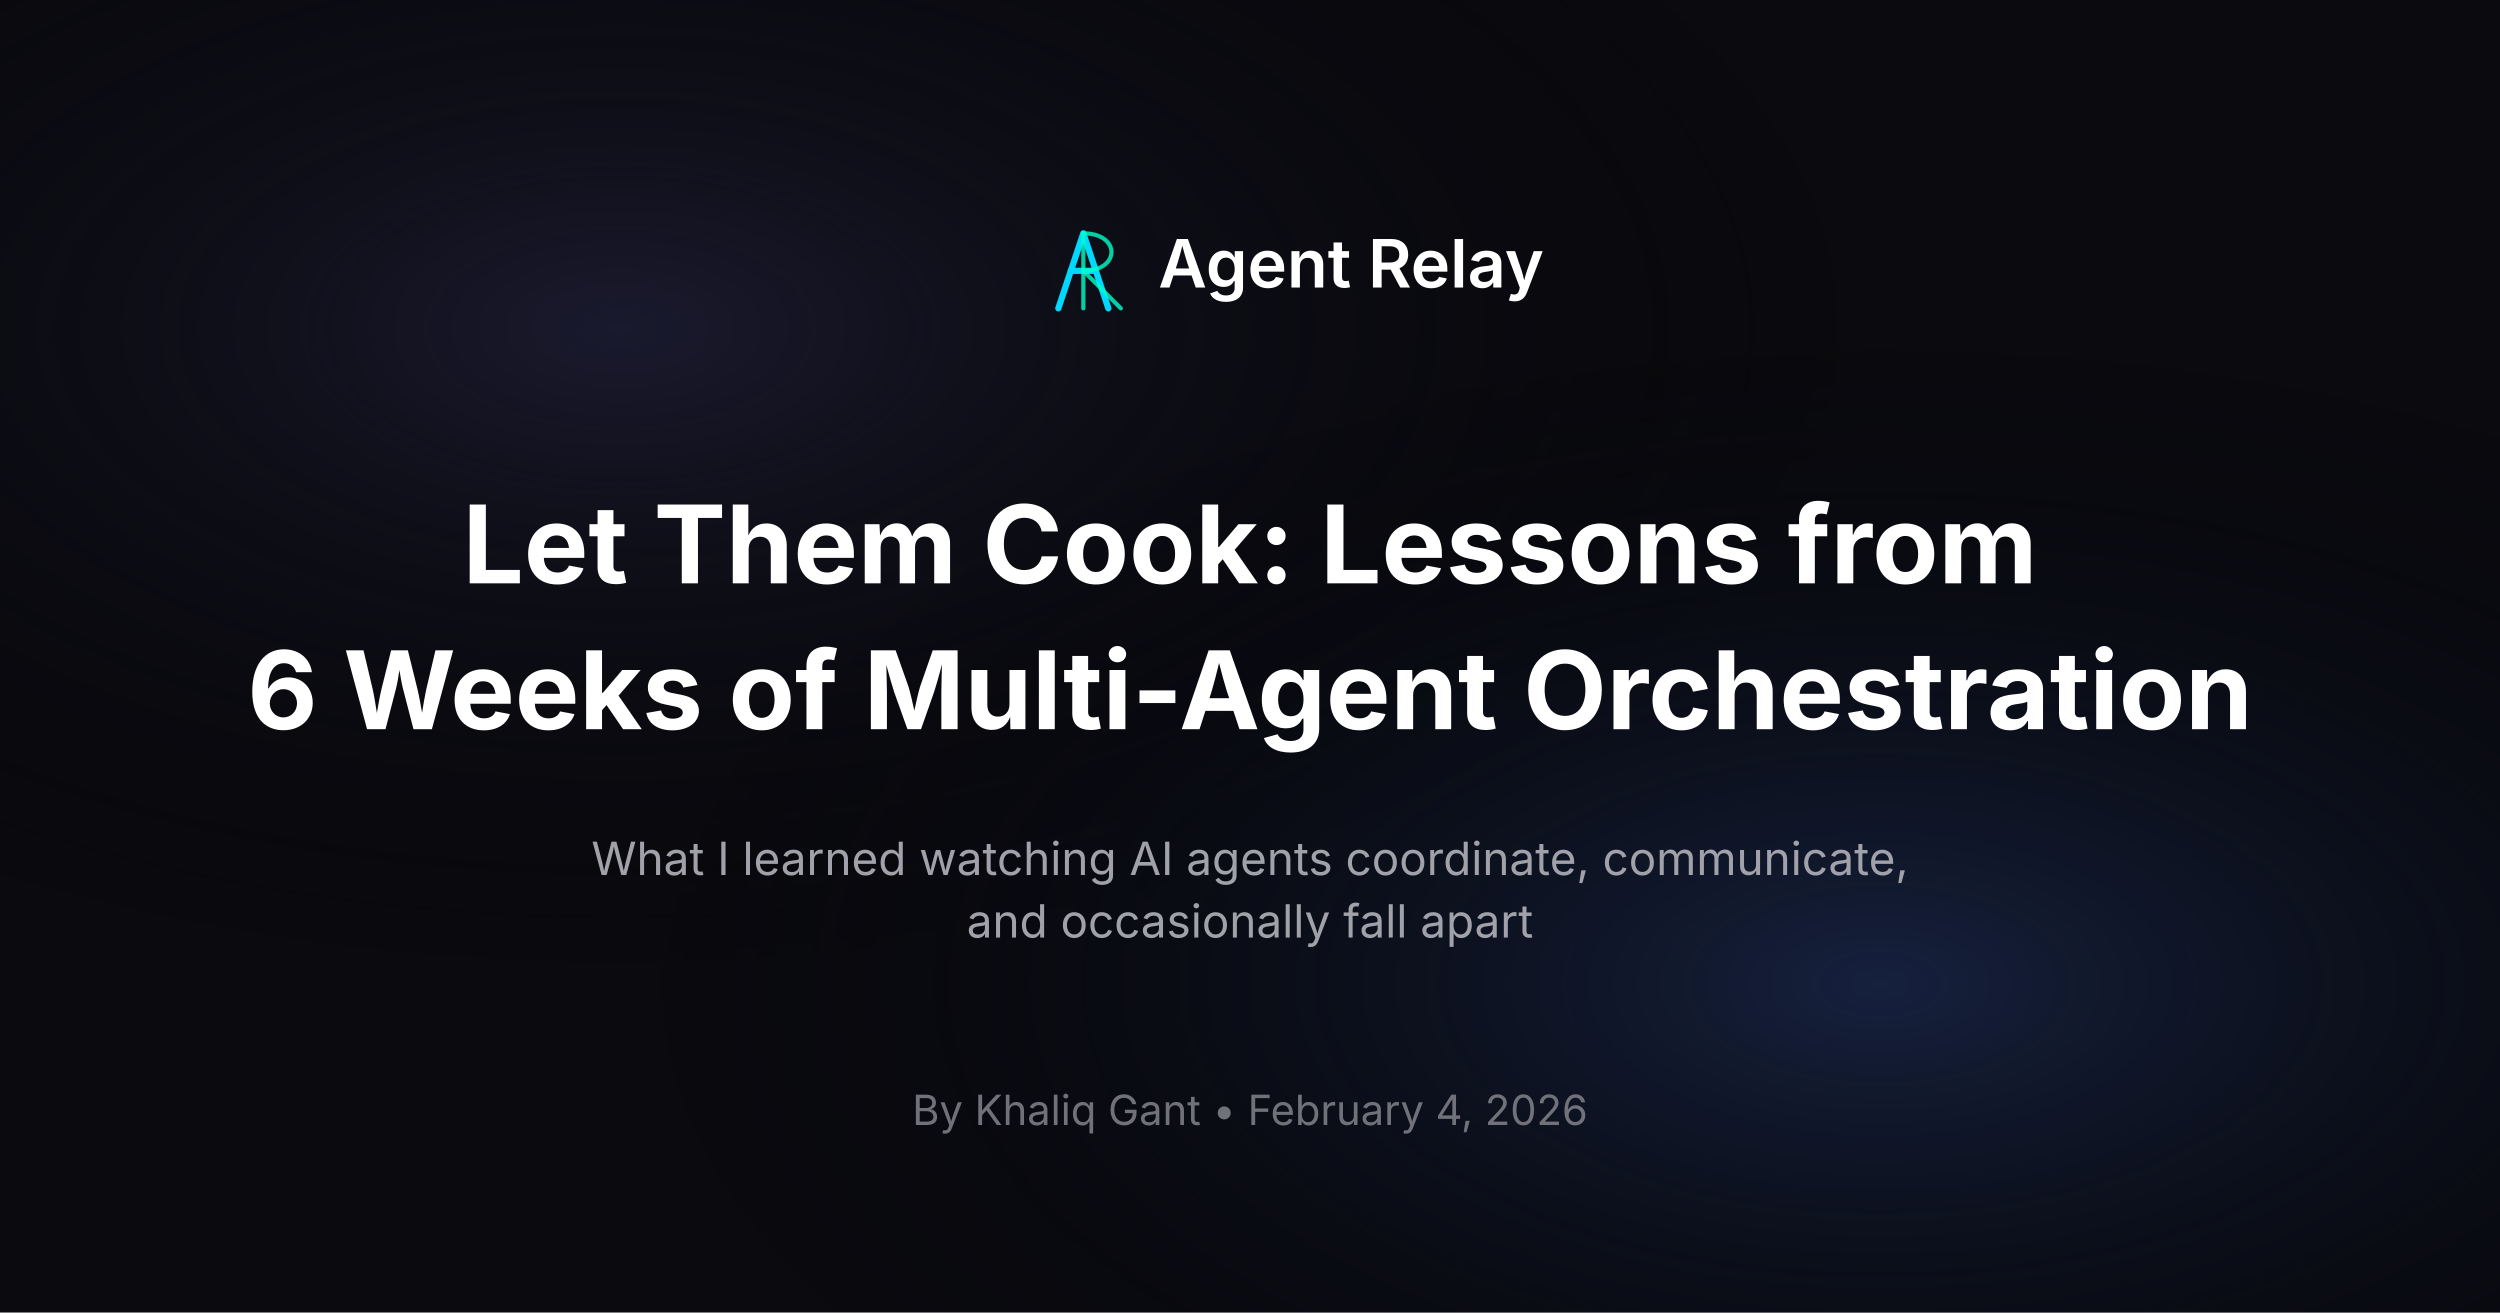
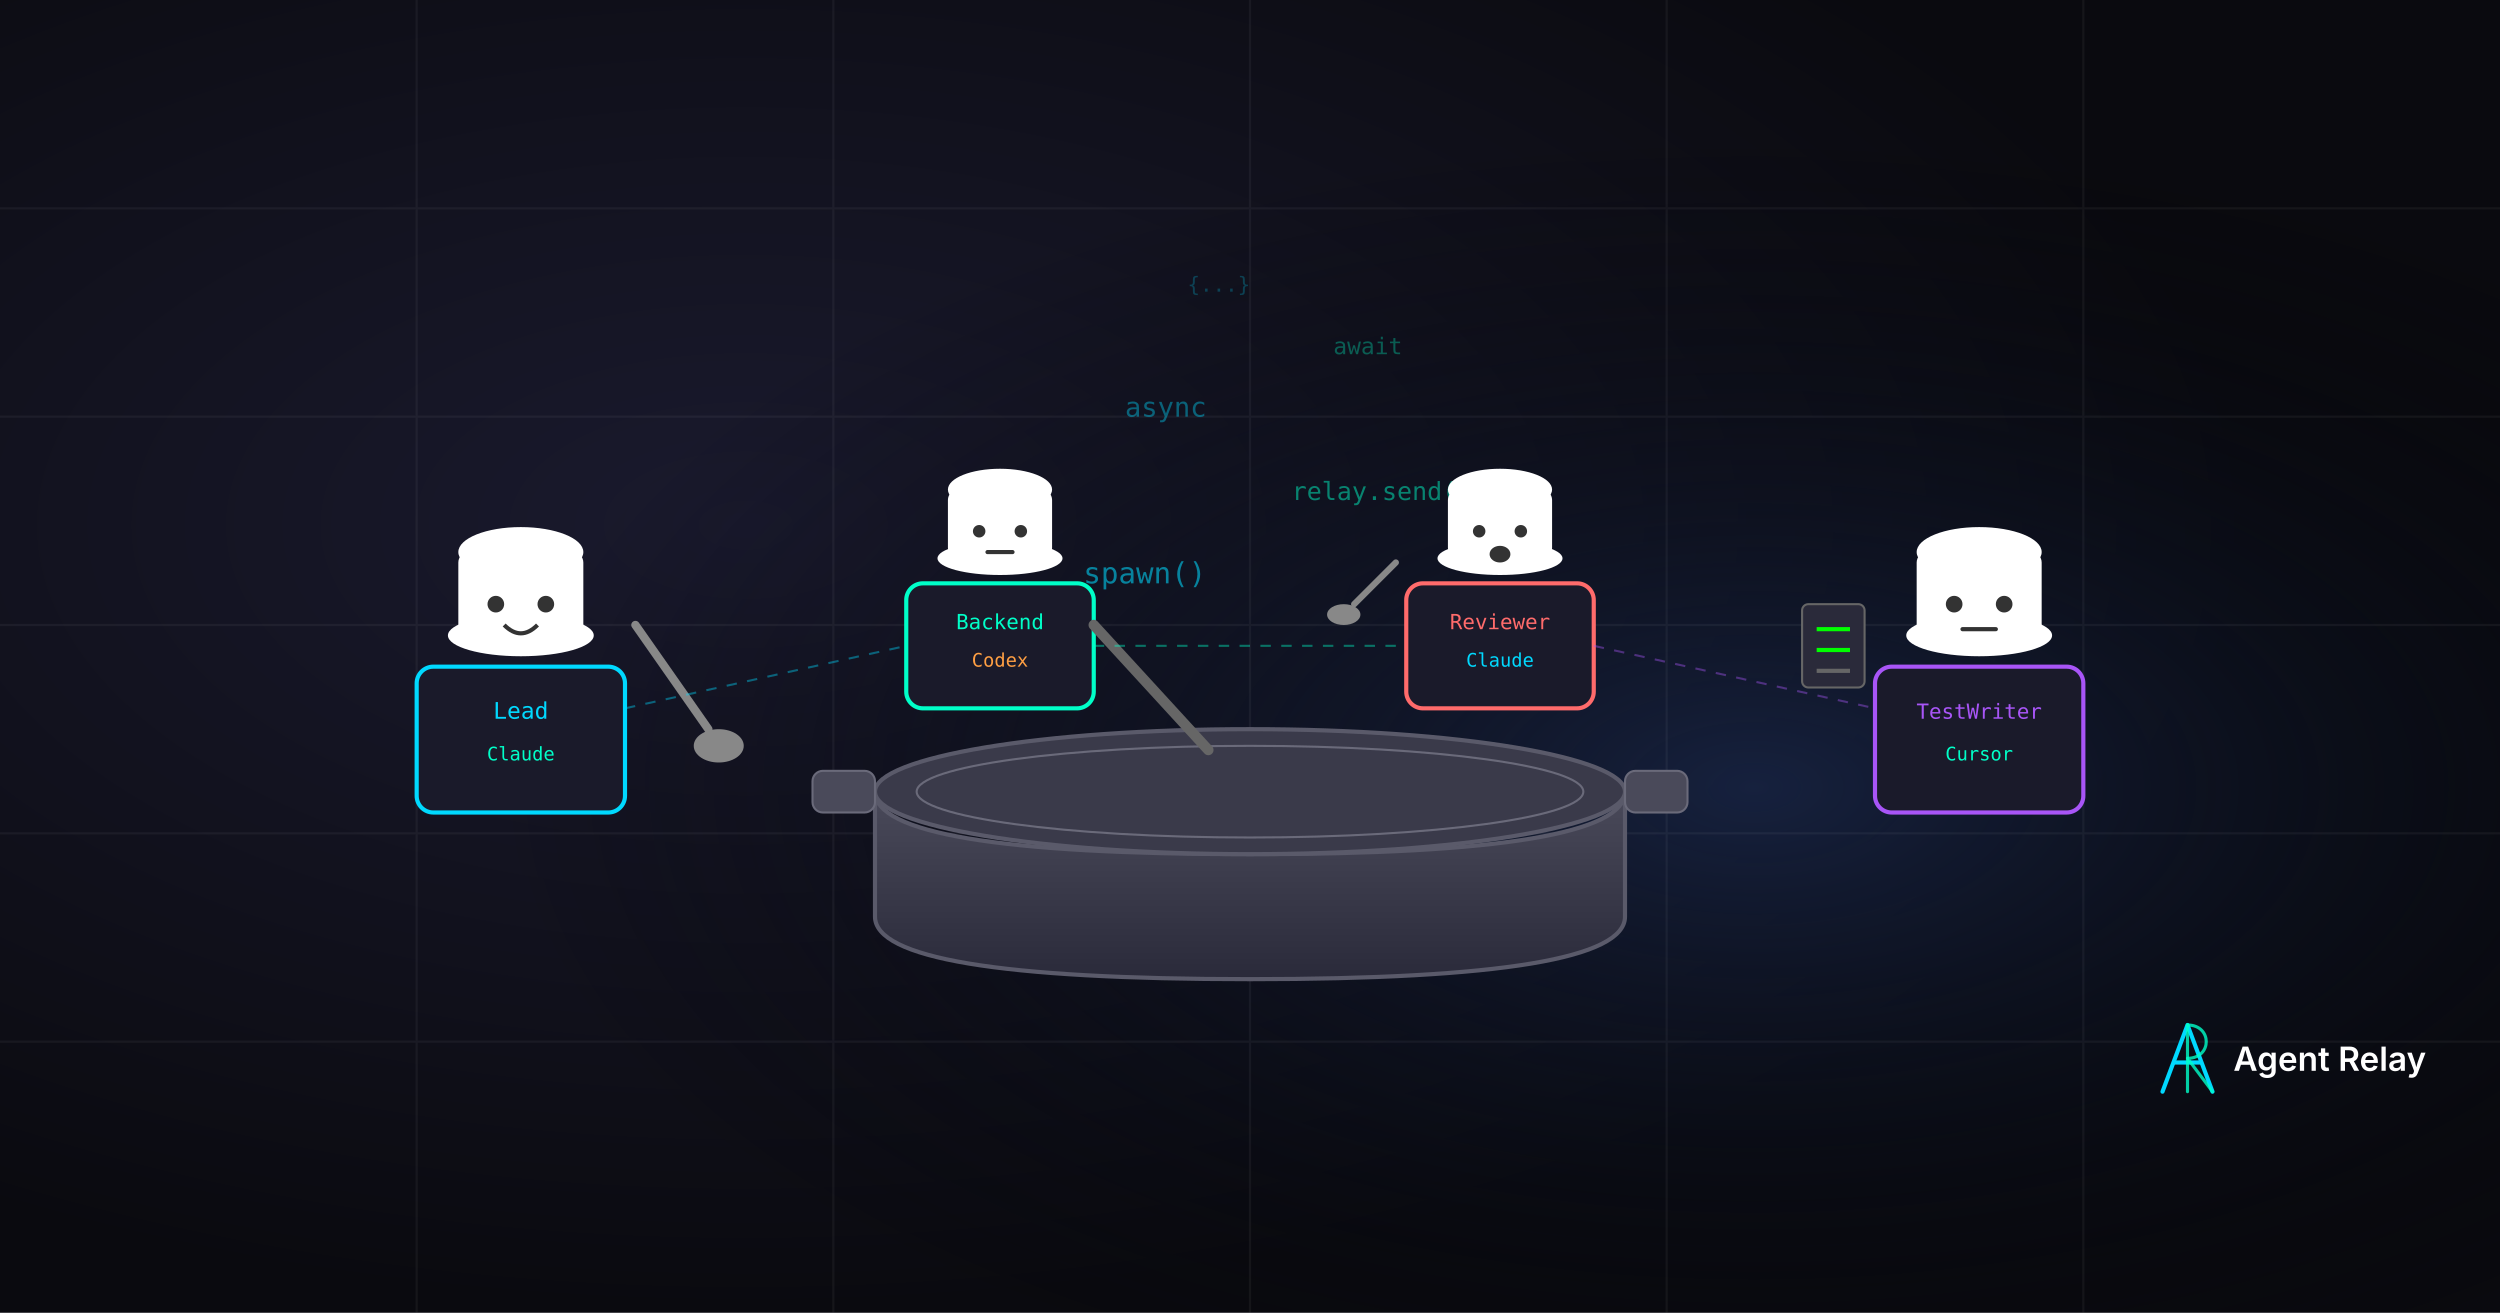
<svg xmlns="http://www.w3.org/2000/svg" width="1200" height="630" viewBox="0 0 1200 630" fill="none">
  <defs>
-     <radialGradient id="glow1" cx="25%" cy="25%" r="50%">
+     <radialGradient id="glow1" cx="30%" cy="40%" r="60%">
      <stop offset="0%" stop-color="#1a1a2e" />
-       <stop offset="100%" stop-color="transparent" />
+       <stop offset="100%" stop-color="#0a0a0f" />
    </radialGradient>
-     <radialGradient id="glow2" cx="75%" cy="75%" r="50%">
+     <radialGradient id="glow2" cx="70%" cy="60%" r="50%">
      <stop offset="0%" stop-color="#16213e" />
      <stop offset="100%" stop-color="transparent" />
    </radialGradient>
+     <linearGradient id="potGradient" x1="0%" y1="0%" x2="0%" y2="100%">
+       <stop offset="0%" stop-color="#4a4a5a" />
+       <stop offset="100%" stop-color="#2a2a3a" />
+     </linearGradient>
+     <linearGradient id="steamGradient" x1="0%" y1="100%" x2="0%" y2="0%">
+       <stop offset="0%" stop-color="#00d9ff" stop-opacity="0.6" />
+       <stop offset="100%" stop-color="#00d9ff" stop-opacity="0" />
+     </linearGradient>
  </defs>
  <rect width="1200" height="630" fill="#0a0a0f" />
  <rect width="1200" height="630" fill="url(#glow1)" />
  <rect width="1200" height="630" fill="url(#glow2)" />
-   <g transform="translate(490, 100)">
-     <path d="M18 48 L 30 12 L 42 48" stroke="#00d9ff" stroke-width="3" stroke-linejoin="round" stroke-linecap="round" fill="none" />
-     <line x1="24" y1="30" x2="36" y2="30" stroke="#00d9ff" stroke-width="3" stroke-linecap="round" />
-     <path d="M30 12 L 30 48" stroke="#00ffc8" stroke-width="2" stroke-linecap="round" opacity="0.8" />
-     <path d="M30 12 C 48 12 48 30 30 30 L 48 48" stroke="#00ffc8" stroke-width="2" stroke-linecap="round" stroke-linejoin="round" fill="none" opacity="0.8" />
-     <text x="66" y="38" font-family="system-ui, -apple-system, sans-serif" font-size="32" font-weight="600" fill="white">Agent Relay</text>
+   <g opacity="0.05">
+     <line x1="0" y1="100" x2="1200" y2="100" stroke="white" stroke-width="1" />
+     <line x1="0" y1="200" x2="1200" y2="200" stroke="white" stroke-width="1" />
+     <line x1="0" y1="300" x2="1200" y2="300" stroke="white" stroke-width="1" />
+     <line x1="0" y1="400" x2="1200" y2="400" stroke="white" stroke-width="1" />
+     <line x1="0" y1="500" x2="1200" y2="500" stroke="white" stroke-width="1" />
+     <line x1="200" y1="0" x2="200" y2="630" stroke="white" stroke-width="1" />
+     <line x1="400" y1="0" x2="400" y2="630" stroke="white" stroke-width="1" />
+     <line x1="600" y1="0" x2="600" y2="630" stroke="white" stroke-width="1" />
+     <line x1="800" y1="0" x2="800" y2="630" stroke="white" stroke-width="1" />
+     <line x1="1000" y1="0" x2="1000" y2="630" stroke="white" stroke-width="1" />
  </g>
-   <text x="600" y="280" text-anchor="middle" font-family="system-ui, -apple-system, sans-serif" font-size="52" font-weight="700" fill="white">Let Them Cook: Lessons from</text>
-   <text x="600" y="350" text-anchor="middle" font-family="system-ui, -apple-system, sans-serif" font-size="52" font-weight="700" fill="white">6 Weeks of Multi-Agent Orchestration</text>
-   <text x="600" y="420" text-anchor="middle" font-family="system-ui, -apple-system, sans-serif" font-size="22" fill="#a1a1aa">What I learned watching AI agents coordinate, communicate,</text>
-   <text x="600" y="450" text-anchor="middle" font-family="system-ui, -apple-system, sans-serif" font-size="22" fill="#a1a1aa">and occasionally fall apart</text>
-   <text x="600" y="540" text-anchor="middle" font-family="system-ui, -apple-system, sans-serif" font-size="20" fill="#71717a">By Khaliq Gant  •  February 4, 2026</text>
+   <g transform="translate(600, 380)">
+     <ellipse cx="0" cy="60" rx="180" ry="30" fill="#1a1a2a" />
+     <path d="M-180 0 L-180 60 Q-180 90 0 90 Q180 90 180 60 L180 0 Q180 30 0 30 Q-180 30 -180 0" fill="url(#potGradient)" stroke="#5a5a6a" stroke-width="2" />
+     <ellipse cx="0" cy="0" rx="180" ry="30" fill="#3a3a4a" stroke="#5a5a6a" stroke-width="2" />
+     <ellipse cx="0" cy="0" rx="160" ry="22" fill="none" stroke="#6a6a7a" stroke-width="1" />
+     <rect x="-210" y="-10" width="30" height="20" rx="5" fill="#4a4a5a" stroke="#6a6a7a" stroke-width="1" />
+     <rect x="180" y="-10" width="30" height="20" rx="5" fill="#4a4a5a" stroke="#6a6a7a" stroke-width="1" />
+   </g>
+   <g transform="translate(600, 300)" opacity="0.8">
+     <text x="-80" y="-20" font-family="monospace" font-size="14" fill="#00d9ff" opacity="0.7">spawn()</text>
+     <text x="20" y="-60" font-family="monospace" font-size="12" fill="#00ffc8" opacity="0.6">relay.send()</text>
+     <text x="-60" y="-100" font-family="monospace" font-size="13" fill="#00d9ff" opacity="0.5">async</text>
+     <text x="40" y="-130" font-family="monospace" font-size="11" fill="#00ffc8" opacity="0.4">await</text>
+     <text x="-30" y="-160" font-family="monospace" font-size="10" fill="#00d9ff" opacity="0.3">{...}</text>
+   </g>
+   <g transform="translate(250, 320)">
+     <rect x="-50" y="0" width="100" height="70" rx="8" fill="#1a1a2a" stroke="#00d9ff" stroke-width="2" />
+     <text x="0" y="25" text-anchor="middle" font-family="monospace" font-size="11" fill="#00d9ff">Lead</text>
+     <text x="0" y="45" text-anchor="middle" font-family="monospace" font-size="9" fill="#00ffc8">Claude</text>
+     <ellipse cx="0" cy="-15" rx="35" ry="10" fill="white" />
+     <rect x="-30" y="-55" width="60" height="40" rx="5" fill="white" />
+     <ellipse cx="0" cy="-55" rx="30" ry="12" fill="white" />
+     <circle cx="-12" cy="-30" r="4" fill="#333" />
+     <circle cx="12" cy="-30" r="4" fill="#333" />
+     <path d="M-8 -20 Q0 -12 8 -20" stroke="#333" stroke-width="2" fill="none" />
+     <line x1="55" y1="-20" x2="90" y2="30" stroke="#888" stroke-width="4" stroke-linecap="round" />
+     <ellipse cx="95" cy="38" rx="12" ry="8" fill="#888" />
+   </g>
+   <g transform="translate(480, 280)">
+     <rect x="-45" y="0" width="90" height="60" rx="8" fill="#1a1a2a" stroke="#00ffc8" stroke-width="2" />
+     <text x="0" y="22" text-anchor="middle" font-family="monospace" font-size="10" fill="#00ffc8">Backend</text>
+     <text x="0" y="40" text-anchor="middle" font-family="monospace" font-size="9" fill="#ff9f43">Codex</text>
+     <ellipse cx="0" cy="-12" rx="30" ry="8" fill="white" />
+     <rect x="-25" y="-45" width="50" height="33" rx="5" fill="white" />
+     <ellipse cx="0" cy="-45" rx="25" ry="10" fill="white" />
+     <circle cx="-10" cy="-25" r="3" fill="#333" />
+     <circle cx="10" cy="-25" r="3" fill="#333" />
+     <line x1="-6" y1="-15" x2="6" y2="-15" stroke="#333" stroke-width="2" stroke-linecap="round" />
+     <line x1="45" y1="20" x2="100" y2="80" stroke="#666" stroke-width="5" stroke-linecap="round" />
+   </g>
+   <g transform="translate(720, 280)">
+     <rect x="-45" y="0" width="90" height="60" rx="8" fill="#1a1a2a" stroke="#ff6b6b" stroke-width="2" />
+     <text x="0" y="22" text-anchor="middle" font-family="monospace" font-size="10" fill="#ff6b6b">Reviewer</text>
+     <text x="0" y="40" text-anchor="middle" font-family="monospace" font-size="9" fill="#00d9ff">Claude</text>
+     <ellipse cx="0" cy="-12" rx="30" ry="8" fill="white" />
+     <rect x="-25" y="-45" width="50" height="33" rx="5" fill="white" />
+     <ellipse cx="0" cy="-45" rx="25" ry="10" fill="white" />
+     <circle cx="-10" cy="-25" r="3" fill="#333" />
+     <circle cx="10" cy="-25" r="3" fill="#333" />
+     <ellipse cx="0" cy="-14" rx="5" ry="4" fill="#333" />
+     <line x1="-50" y1="-10" x2="-70" y2="10" stroke="#888" stroke-width="3" stroke-linecap="round" />
+     <ellipse cx="-75" cy="15" rx="8" ry="5" fill="#888" />
+   </g>
+   <g transform="translate(950, 320)">
+     <rect x="-50" y="0" width="100" height="70" rx="8" fill="#1a1a2a" stroke="#a855f7" stroke-width="2" />
+     <text x="0" y="25" text-anchor="middle" font-family="monospace" font-size="10" fill="#a855f7">TestWriter</text>
+     <text x="0" y="45" text-anchor="middle" font-family="monospace" font-size="9" fill="#00ffc8">Cursor</text>
+     <ellipse cx="0" cy="-15" rx="35" ry="10" fill="white" />
+     <rect x="-30" y="-55" width="60" height="40" rx="5" fill="white" />
+     <ellipse cx="0" cy="-55" rx="30" ry="12" fill="white" />
+     <circle cx="-12" cy="-30" r="4" fill="#333" />
+     <circle cx="12" cy="-30" r="4" fill="#333" />
+     <line x1="-8" y1="-18" x2="8" y2="-18" stroke="#333" stroke-width="2" stroke-linecap="round" />
+     <rect x="-85" y="-30" width="30" height="40" rx="3" fill="#2a2a3a" stroke="#666" />
+     <line x1="-78" y1="-18" x2="-62" y2="-18" stroke="#0f0" stroke-width="2" />
+     <line x1="-78" y1="-8" x2="-62" y2="-8" stroke="#0f0" stroke-width="2" />
+     <line x1="-78" y1="2" x2="-62" y2="2" stroke="#666" stroke-width="2" />
+   </g>
+   <g opacity="0.4">
+     <line x1="300" y1="340" x2="435" y2="310" stroke="#00d9ff" stroke-width="1" stroke-dasharray="5,5" />
+     <line x1="525" y1="310" x2="675" y2="310" stroke="#00ffc8" stroke-width="1" stroke-dasharray="5,5" />
+     <line x1="765" y1="310" x2="900" y2="340" stroke="#a855f7" stroke-width="1" stroke-dasharray="5,5" />
+   </g>
+   <g transform="translate(1050, 500)">
+     <path d="M-12 24 L 0 -8 L 12 24" stroke="#00d9ff" stroke-width="2" stroke-linejoin="round" stroke-linecap="round" fill="none" />
+     <line x1="-6" y1="10" x2="6" y2="10" stroke="#00d9ff" stroke-width="2" stroke-linecap="round" />
+     <path d="M0 -8 L 0 24" stroke="#00ffc8" stroke-width="1.5" stroke-linecap="round" opacity="0.8" />
+     <path d="M0 -8 C 12 -8 12 8 0 8 L 12 24" stroke="#00ffc8" stroke-width="1.5" stroke-linecap="round" stroke-linejoin="round" fill="none" opacity="0.8" />
+     <text x="22" y="14" font-family="system-ui, -apple-system, sans-serif" font-size="16" font-weight="600" fill="white">Agent Relay</text>
+   </g>
</svg>
